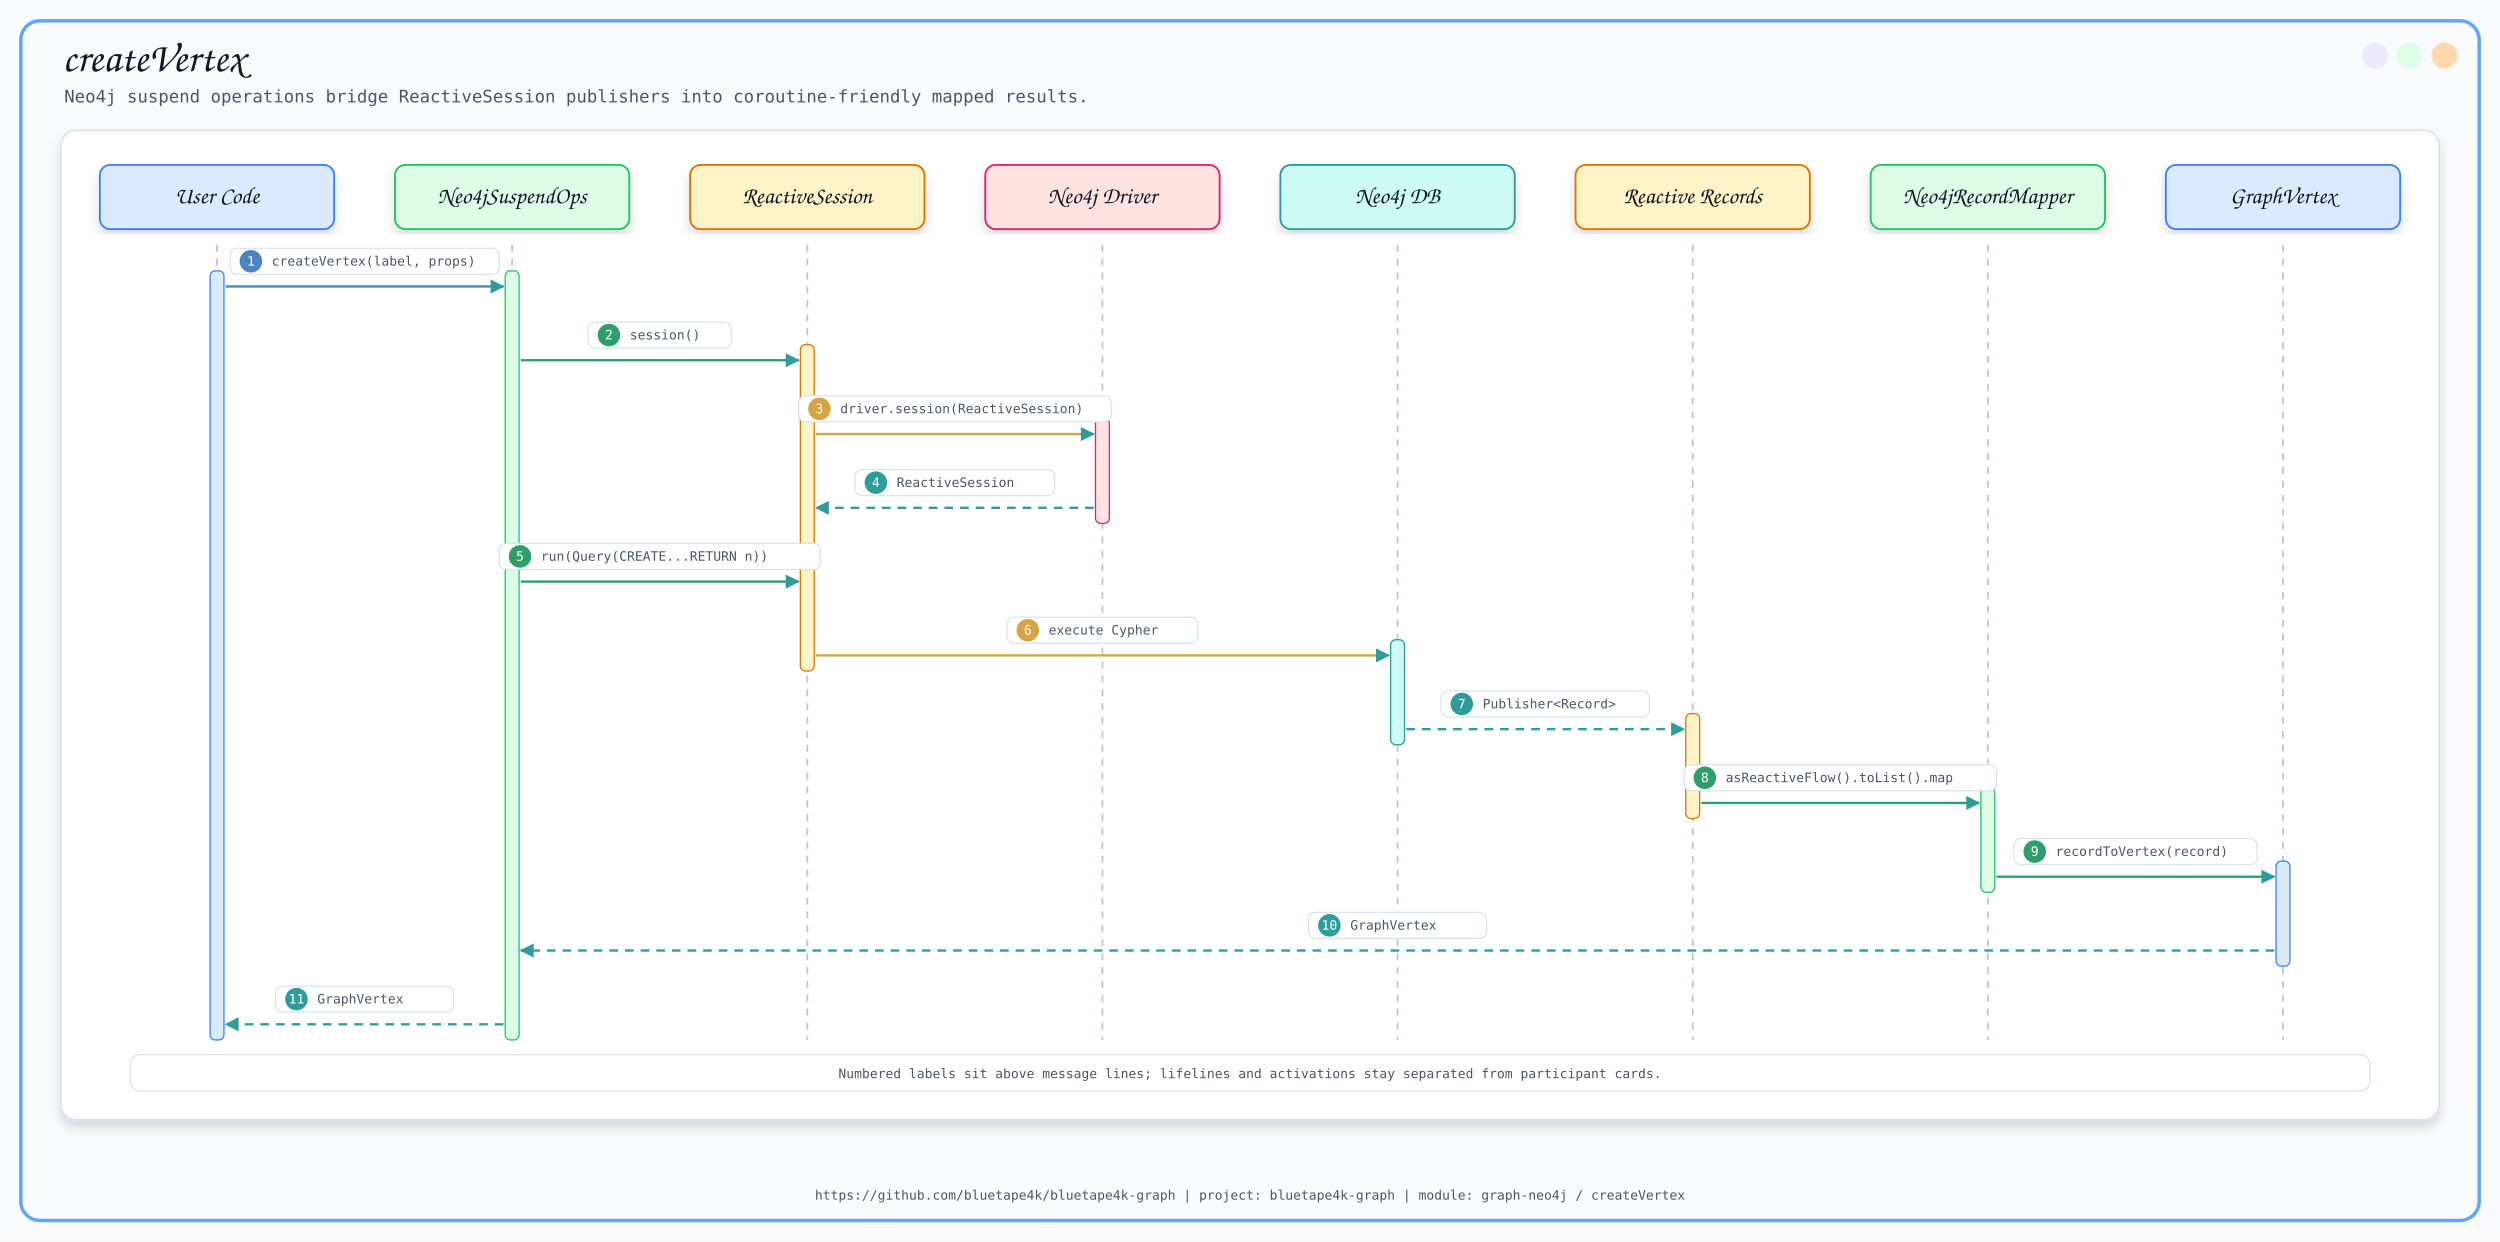
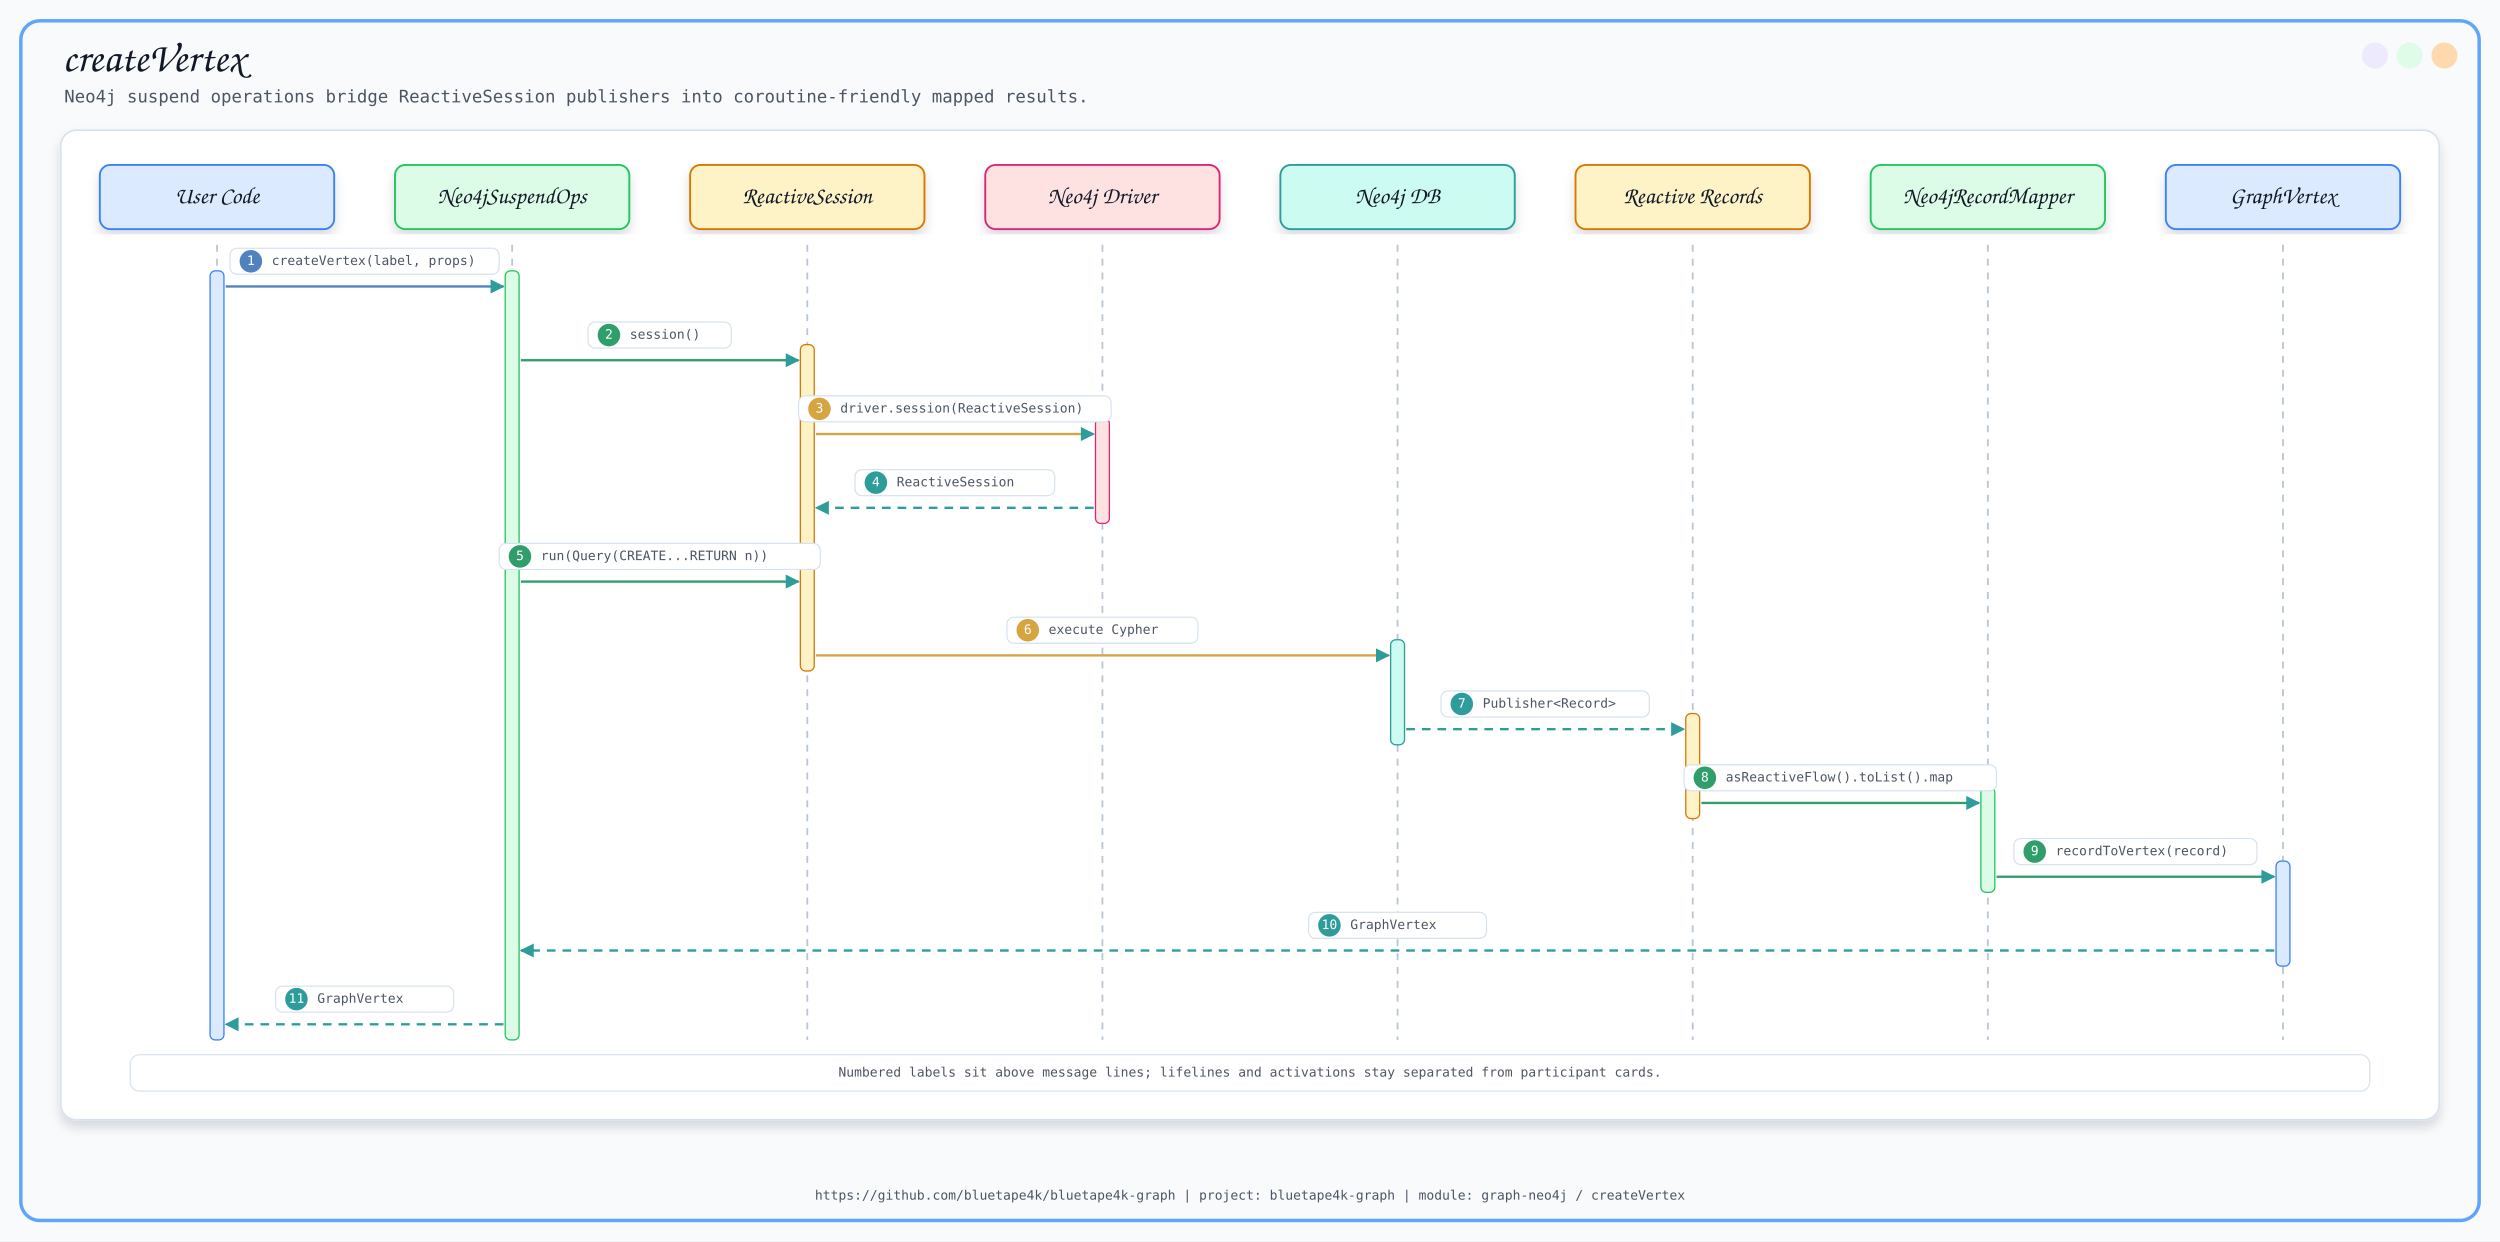
<svg xmlns="http://www.w3.org/2000/svg" width="2880" height="1430" viewBox="0 0 2880 1430">
  <defs>
    <filter id="softShadow" x="-8%" y="-8%" width="116%" height="116%">
      <feDropShadow dx="0" dy="8" stdDeviation="6" flood-color="#0F172A" flood-opacity="0.14" />
    </filter>
    <marker id="arrow" viewBox="0 0 10 10" refX="9" refY="5" markerWidth="8" markerHeight="8" orient="auto-start-reverse">
      <path d="M 0 0 L 10 5 L 0 10 z" fill="#2563EB" />
    </marker>
  </defs>
  <style>
      .title { font-family: 'Architects Daughter', cursive; font-size: 48px; fill: #111827; }
      .subtitle { font-family: 'Comic Mono', monospace; font-size: 20px; fill: #4B5563; }
      .label { font-family: 'Architects Daughter', cursive; font-size: 27px; fill: #111827; }
      .small { font-family: 'Comic Mono', monospace; font-size: 18px; fill: #374151; }
      .tiny { font-family: 'Comic Mono', monospace; font-size: 15px; fill: #4B5563; }
      .card { filter: url(#softShadow); }
      .line { stroke: #2563EB; stroke-width: 3; fill: none; marker-end: url(#arrow); }
      .thin { stroke: #60A5FA; stroke-width: 2; fill: none; marker-end: url(#arrow); }
      .dash { stroke: #64748B; stroke-width: 2; stroke-dasharray: 8 8; fill: none; marker-end: url(#arrow); }
    </style>
  <defs>
    <marker id="seqArrow" markerWidth="6" markerHeight="6" refX="5.5" refY="3" orient="auto" markerUnits="strokeWidth">
      <path d="M 0 0 L 6 3 L 0 6 z" fill="#2E9C9B" />
    </marker>
  </defs>
  <rect x="0" y="0" width="2880" height="1430" fill="#F8FAFC" />
  <rect x="24" y="24" width="2832" height="1382" rx="22" fill="none" stroke="#60A5FA" stroke-width="4" />
  <circle cx="2816" cy="64" r="15" fill="#FED7AA" opacity="0.95" />
  <circle cx="2776" cy="64" r="15" fill="#DCFCE7" opacity="0.95" />
  <circle cx="2736" cy="64" r="15" fill="#EDE9FE" opacity="0.95" />
  <text x="72" y="82" class="title">createVertex</text>
  <text x="74" y="118" class="subtitle">Neo4j suspend operations bridge ReactiveSession publishers into coroutine-friendly mapped results.</text>
  <text x="1440.0" y="1382" text-anchor="middle" class="tiny">https://github.com/bluetape4k/bluetape4k-graph | project: bluetape4k-graph | module: graph-neo4j / createVertex</text>
  <rect x="70" y="150" width="2740" height="1140" rx="18" fill="#FFFFFF" stroke="#D6E2ED" stroke-width="2" filter="url(#softShadow)" />
  <rect x="115.0" y="190" width="270" height="74" rx="12" fill="#DBEAFE" stroke="#3B82F6" stroke-width="2.2" filter="url(#softShadow)" />
-   <text x="250.0" y="227" text-anchor="middle" dominant-baseline="middle" class="label">User Code</text>
+   <text x="250.0" y="227.0" text-anchor="middle" dominant-baseline="middle" class="label">User Code</text>
  <line x1="250.0" y1="282" x2="250.0" y2="1198" stroke="#B8C6D6" stroke-width="2.1" stroke-dasharray="8 8" />
  <rect x="455.0" y="190" width="270" height="74" rx="12" fill="#DCFCE7" stroke="#22C55E" stroke-width="2.2" filter="url(#softShadow)" />
-   <text x="590.0" y="227" text-anchor="middle" dominant-baseline="middle" class="label">Neo4jSuspendOps</text>
+   <text x="590.0" y="227.0" text-anchor="middle" dominant-baseline="middle" class="label">Neo4jSuspendOps</text>
  <line x1="590.0" y1="282" x2="590.0" y2="1198" stroke="#B8C6D6" stroke-width="2.1" stroke-dasharray="8 8" />
  <rect x="795.0" y="190" width="270" height="74" rx="12" fill="#FEF3C7" stroke="#D97706" stroke-width="2.2" filter="url(#softShadow)" />
-   <text x="930.0" y="227" text-anchor="middle" dominant-baseline="middle" class="label">ReactiveSession</text>
+   <text x="930.0" y="227.0" text-anchor="middle" dominant-baseline="middle" class="label">ReactiveSession</text>
  <line x1="930.0" y1="282" x2="930.0" y2="1198" stroke="#B8C6D6" stroke-width="2.1" stroke-dasharray="8 8" />
  <rect x="1135.0" y="190" width="270" height="74" rx="12" fill="#FEE2E2" stroke="#DB2777" stroke-width="2.2" filter="url(#softShadow)" />
-   <text x="1270.0" y="227" text-anchor="middle" dominant-baseline="middle" class="label">Neo4j Driver</text>
+   <text x="1270.0" y="227.0" text-anchor="middle" dominant-baseline="middle" class="label">Neo4j Driver</text>
  <line x1="1270.0" y1="282" x2="1270.0" y2="1198" stroke="#B8C6D6" stroke-width="2.1" stroke-dasharray="8 8" />
  <rect x="1475.0" y="190" width="270" height="74" rx="12" fill="#CCFBF1" stroke="#2E9C9B" stroke-width="2.2" filter="url(#softShadow)" />
-   <text x="1610.0" y="227" text-anchor="middle" dominant-baseline="middle" class="label">Neo4j DB</text>
+   <text x="1610.0" y="227.0" text-anchor="middle" dominant-baseline="middle" class="label">Neo4j DB</text>
  <line x1="1610.0" y1="282" x2="1610.0" y2="1198" stroke="#B8C6D6" stroke-width="2.1" stroke-dasharray="8 8" />
  <rect x="1815.0" y="190" width="270" height="74" rx="12" fill="#FEF3C7" stroke="#D97706" stroke-width="2.2" filter="url(#softShadow)" />
-   <text x="1950.0" y="227" text-anchor="middle" dominant-baseline="middle" class="label">Reactive Records</text>
+   <text x="1950.0" y="227.0" text-anchor="middle" dominant-baseline="middle" class="label">Reactive Records</text>
  <line x1="1950.0" y1="282" x2="1950.0" y2="1198" stroke="#B8C6D6" stroke-width="2.1" stroke-dasharray="8 8" />
  <rect x="2155.0" y="190" width="270" height="74" rx="12" fill="#DCFCE7" stroke="#22C55E" stroke-width="2.2" filter="url(#softShadow)" />
-   <text x="2290.0" y="227" text-anchor="middle" dominant-baseline="middle" class="label">Neo4jRecordMapper</text>
+   <text x="2290.0" y="227.0" text-anchor="middle" dominant-baseline="middle" class="label">Neo4jRecordMapper</text>
  <line x1="2290.0" y1="282" x2="2290.0" y2="1198" stroke="#B8C6D6" stroke-width="2.1" stroke-dasharray="8 8" />
  <rect x="2495.0" y="190" width="270" height="74" rx="12" fill="#DBEAFE" stroke="#3B82F6" stroke-width="2.2" filter="url(#softShadow)" />
-   <text x="2630.0" y="227" text-anchor="middle" dominant-baseline="middle" class="label">GraphVertex</text>
+   <text x="2630.0" y="227.0" text-anchor="middle" dominant-baseline="middle" class="label">GraphVertex</text>
  <line x1="2630.0" y1="282" x2="2630.0" y2="1198" stroke="#B8C6D6" stroke-width="2.1" stroke-dasharray="8 8" />
  <rect x="242.0" y="312" width="16" height="886" rx="6" fill="#DBEAFE" stroke="#3B82F6" stroke-width="1.5" />
  <rect x="582.0" y="312" width="16" height="886" rx="6" fill="#DCFCE7" stroke="#22C55E" stroke-width="1.5" />
  <rect x="922.0" y="397" width="16" height="376" rx="6" fill="#FEF3C7" stroke="#D97706" stroke-width="1.5" />
  <rect x="1262.0" y="482" width="16" height="121" rx="6" fill="#FEE2E2" stroke="#DB2777" stroke-width="1.5" />
  <rect x="1602.0" y="737" width="16" height="121" rx="6" fill="#CCFBF1" stroke="#2E9C9B" stroke-width="1.5" />
  <rect x="1942.0" y="822" width="16" height="121" rx="6" fill="#FEF3C7" stroke="#D97706" stroke-width="1.5" />
  <rect x="2282.0" y="907" width="16" height="121" rx="6" fill="#DCFCE7" stroke="#22C55E" stroke-width="1.5" />
  <rect x="2622.0" y="992" width="16" height="121" rx="6" fill="#DBEAFE" stroke="#3B82F6" stroke-width="1.5" />
  <line x1="260.0" y1="330" x2="580.0" y2="330" stroke="#4F83BF" stroke-width="2.7" marker-end="url(#seqArrow)" />
  <rect x="265.0" y="286" width="310" height="30" rx="8" fill="#FFFFFF" stroke="#D6E2ED" stroke-width="1.4" />
  <circle cx="289.0" cy="301" r="13" fill="#4F83BF" />
-   <text x="289.0" y="306" text-anchor="middle" class="tiny" style="fill:#FFFFFF">1</text>
-   <text x="313.0" y="306" class="tiny">createVertex(label, props)</text>
+   <text x="289.0" y="301" text-anchor="middle" dominant-baseline="middle" class="tiny" style="fill:#FFFFFF">1</text>
+   <text x="313.0" y="301" dominant-baseline="middle" class="tiny">createVertex(label, props)</text>
  <line x1="600.0" y1="415" x2="920.0" y2="415" stroke="#2F9E6B" stroke-width="2.7" marker-end="url(#seqArrow)" />
  <rect x="677.5" y="371" width="165" height="30" rx="8" fill="#FFFFFF" stroke="#D6E2ED" stroke-width="1.4" />
  <circle cx="701.5" cy="386" r="13" fill="#2F9E6B" />
-   <text x="701.5" y="391" text-anchor="middle" class="tiny" style="fill:#FFFFFF">2</text>
-   <text x="725.5" y="391" class="tiny">session()</text>
+   <text x="701.5" y="386" text-anchor="middle" dominant-baseline="middle" class="tiny" style="fill:#FFFFFF">2</text>
+   <text x="725.5" y="386" dominant-baseline="middle" class="tiny">session()</text>
  <line x1="940.0" y1="500" x2="1260.0" y2="500" stroke="#D6A441" stroke-width="2.7" marker-end="url(#seqArrow)" />
  <rect x="920.0" y="456" width="360" height="30" rx="8" fill="#FFFFFF" stroke="#D6E2ED" stroke-width="1.4" />
  <circle cx="944.0" cy="471" r="13" fill="#D6A441" />
-   <text x="944.0" y="476" text-anchor="middle" class="tiny" style="fill:#FFFFFF">3</text>
-   <text x="968.0" y="476" class="tiny">driver.session(ReactiveSession)</text>
+   <text x="944.0" y="471" text-anchor="middle" dominant-baseline="middle" class="tiny" style="fill:#FFFFFF">3</text>
+   <text x="968.0" y="471" dominant-baseline="middle" class="tiny">driver.session(ReactiveSession)</text>
  <line x1="1260.0" y1="585" x2="940.0" y2="585" stroke="#2E9C9B" stroke-width="2.7" stroke-dasharray="10 8" marker-end="url(#seqArrow)" />
  <rect x="985.0" y="541" width="230" height="30" rx="8" fill="#FFFFFF" stroke="#D6E2ED" stroke-width="1.4" />
  <circle cx="1009.0" cy="556" r="13" fill="#2E9C9B" />
-   <text x="1009.0" y="561" text-anchor="middle" class="tiny" style="fill:#FFFFFF">4</text>
-   <text x="1033.0" y="561" class="tiny">ReactiveSession</text>
+   <text x="1009.0" y="556" text-anchor="middle" dominant-baseline="middle" class="tiny" style="fill:#FFFFFF">4</text>
+   <text x="1033.0" y="556" dominant-baseline="middle" class="tiny">ReactiveSession</text>
  <line x1="600.0" y1="670" x2="920.0" y2="670" stroke="#2F9E6B" stroke-width="2.7" marker-end="url(#seqArrow)" />
  <rect x="575.0" y="626" width="370" height="30" rx="8" fill="#FFFFFF" stroke="#D6E2ED" stroke-width="1.4" />
  <circle cx="599.0" cy="641" r="13" fill="#2F9E6B" />
-   <text x="599.0" y="646" text-anchor="middle" class="tiny" style="fill:#FFFFFF">5</text>
-   <text x="623.0" y="646" class="tiny">run(Query(CREATE...RETURN n))</text>
+   <text x="599.0" y="641" text-anchor="middle" dominant-baseline="middle" class="tiny" style="fill:#FFFFFF">5</text>
+   <text x="623.0" y="641" dominant-baseline="middle" class="tiny">run(Query(CREATE...RETURN n))</text>
  <line x1="940.0" y1="755" x2="1600.0" y2="755" stroke="#D6A441" stroke-width="2.7" marker-end="url(#seqArrow)" />
  <rect x="1160.0" y="711" width="220" height="30" rx="8" fill="#FFFFFF" stroke="#D6E2ED" stroke-width="1.4" />
  <circle cx="1184.0" cy="726" r="13" fill="#D6A441" />
-   <text x="1184.0" y="731" text-anchor="middle" class="tiny" style="fill:#FFFFFF">6</text>
-   <text x="1208.0" y="731" class="tiny">execute Cypher</text>
+   <text x="1184.0" y="726" text-anchor="middle" dominant-baseline="middle" class="tiny" style="fill:#FFFFFF">6</text>
+   <text x="1208.0" y="726" dominant-baseline="middle" class="tiny">execute Cypher</text>
  <line x1="1620.0" y1="840" x2="1940.0" y2="840" stroke="#2E9C9B" stroke-width="2.7" stroke-dasharray="10 8" marker-end="url(#seqArrow)" />
  <rect x="1660.0" y="796" width="240" height="30" rx="8" fill="#FFFFFF" stroke="#D6E2ED" stroke-width="1.4" />
  <circle cx="1684.0" cy="811" r="13" fill="#2E9C9B" />
-   <text x="1684.0" y="816" text-anchor="middle" class="tiny" style="fill:#FFFFFF">7</text>
-   <text x="1708.0" y="816" class="tiny">Publisher&lt;Record&gt;</text>
+   <text x="1684.0" y="811" text-anchor="middle" dominant-baseline="middle" class="tiny" style="fill:#FFFFFF">7</text>
+   <text x="1708.0" y="811" dominant-baseline="middle" class="tiny">Publisher&lt;Record&gt;</text>
  <line x1="1960.0" y1="925" x2="2280.0" y2="925" stroke="#2F9E6B" stroke-width="2.7" marker-end="url(#seqArrow)" />
  <rect x="1940.0" y="881" width="360" height="30" rx="8" fill="#FFFFFF" stroke="#D6E2ED" stroke-width="1.4" />
  <circle cx="1964.0" cy="896" r="13" fill="#2F9E6B" />
-   <text x="1964.0" y="901" text-anchor="middle" class="tiny" style="fill:#FFFFFF">8</text>
-   <text x="1988.0" y="901" class="tiny">asReactiveFlow().toList().map</text>
+   <text x="1964.0" y="896" text-anchor="middle" dominant-baseline="middle" class="tiny" style="fill:#FFFFFF">8</text>
+   <text x="1988.0" y="896" dominant-baseline="middle" class="tiny">asReactiveFlow().toList().map</text>
  <line x1="2300.0" y1="1010" x2="2620.0" y2="1010" stroke="#2F9E6B" stroke-width="2.7" marker-end="url(#seqArrow)" />
  <rect x="2320.0" y="966" width="280" height="30" rx="8" fill="#FFFFFF" stroke="#D6E2ED" stroke-width="1.4" />
  <circle cx="2344.0" cy="981" r="13" fill="#2F9E6B" />
-   <text x="2344.0" y="986" text-anchor="middle" class="tiny" style="fill:#FFFFFF">9</text>
-   <text x="2368.0" y="986" class="tiny">recordToVertex(record)</text>
+   <text x="2344.0" y="981" text-anchor="middle" dominant-baseline="middle" class="tiny" style="fill:#FFFFFF">9</text>
+   <text x="2368.0" y="981" dominant-baseline="middle" class="tiny">recordToVertex(record)</text>
  <line x1="2620.0" y1="1095" x2="600.0" y2="1095" stroke="#2E9C9B" stroke-width="2.7" stroke-dasharray="10 8" marker-end="url(#seqArrow)" />
  <rect x="1507.5" y="1051" width="205" height="30" rx="8" fill="#FFFFFF" stroke="#D6E2ED" stroke-width="1.4" />
  <circle cx="1531.5" cy="1066" r="13" fill="#2E9C9B" />
-   <text x="1531.5" y="1071" text-anchor="middle" class="tiny" style="fill:#FFFFFF">10</text>
-   <text x="1555.5" y="1071" class="tiny">GraphVertex</text>
+   <text x="1531.5" y="1066" text-anchor="middle" dominant-baseline="middle" class="tiny" style="fill:#FFFFFF">10</text>
+   <text x="1555.5" y="1066" dominant-baseline="middle" class="tiny">GraphVertex</text>
  <line x1="580.0" y1="1180" x2="260.0" y2="1180" stroke="#2E9C9B" stroke-width="2.7" stroke-dasharray="10 8" marker-end="url(#seqArrow)" />
  <rect x="317.5" y="1136" width="205" height="30" rx="8" fill="#FFFFFF" stroke="#D6E2ED" stroke-width="1.4" />
  <circle cx="341.5" cy="1151" r="13" fill="#2E9C9B" />
-   <text x="341.5" y="1156" text-anchor="middle" class="tiny" style="fill:#FFFFFF">11</text>
-   <text x="365.5" y="1156" class="tiny">GraphVertex</text>
+   <text x="341.5" y="1151" text-anchor="middle" dominant-baseline="middle" class="tiny" style="fill:#FFFFFF">11</text>
+   <text x="365.5" y="1151" dominant-baseline="middle" class="tiny">GraphVertex</text>
  <rect x="150" y="1215" width="2580" height="42" rx="11" fill="#FFFFFF" stroke="#D6E2ED" stroke-width="1.4" />
-   <text x="1440.0" y="1242" text-anchor="middle" class="tiny">Numbered labels sit above message lines; lifelines and activations stay separated from participant cards.</text>
+   <text x="1440.0" y="1236" text-anchor="middle" dominant-baseline="middle" class="tiny">Numbered labels sit above message lines; lifelines and activations stay separated from participant cards.</text>
</svg>
